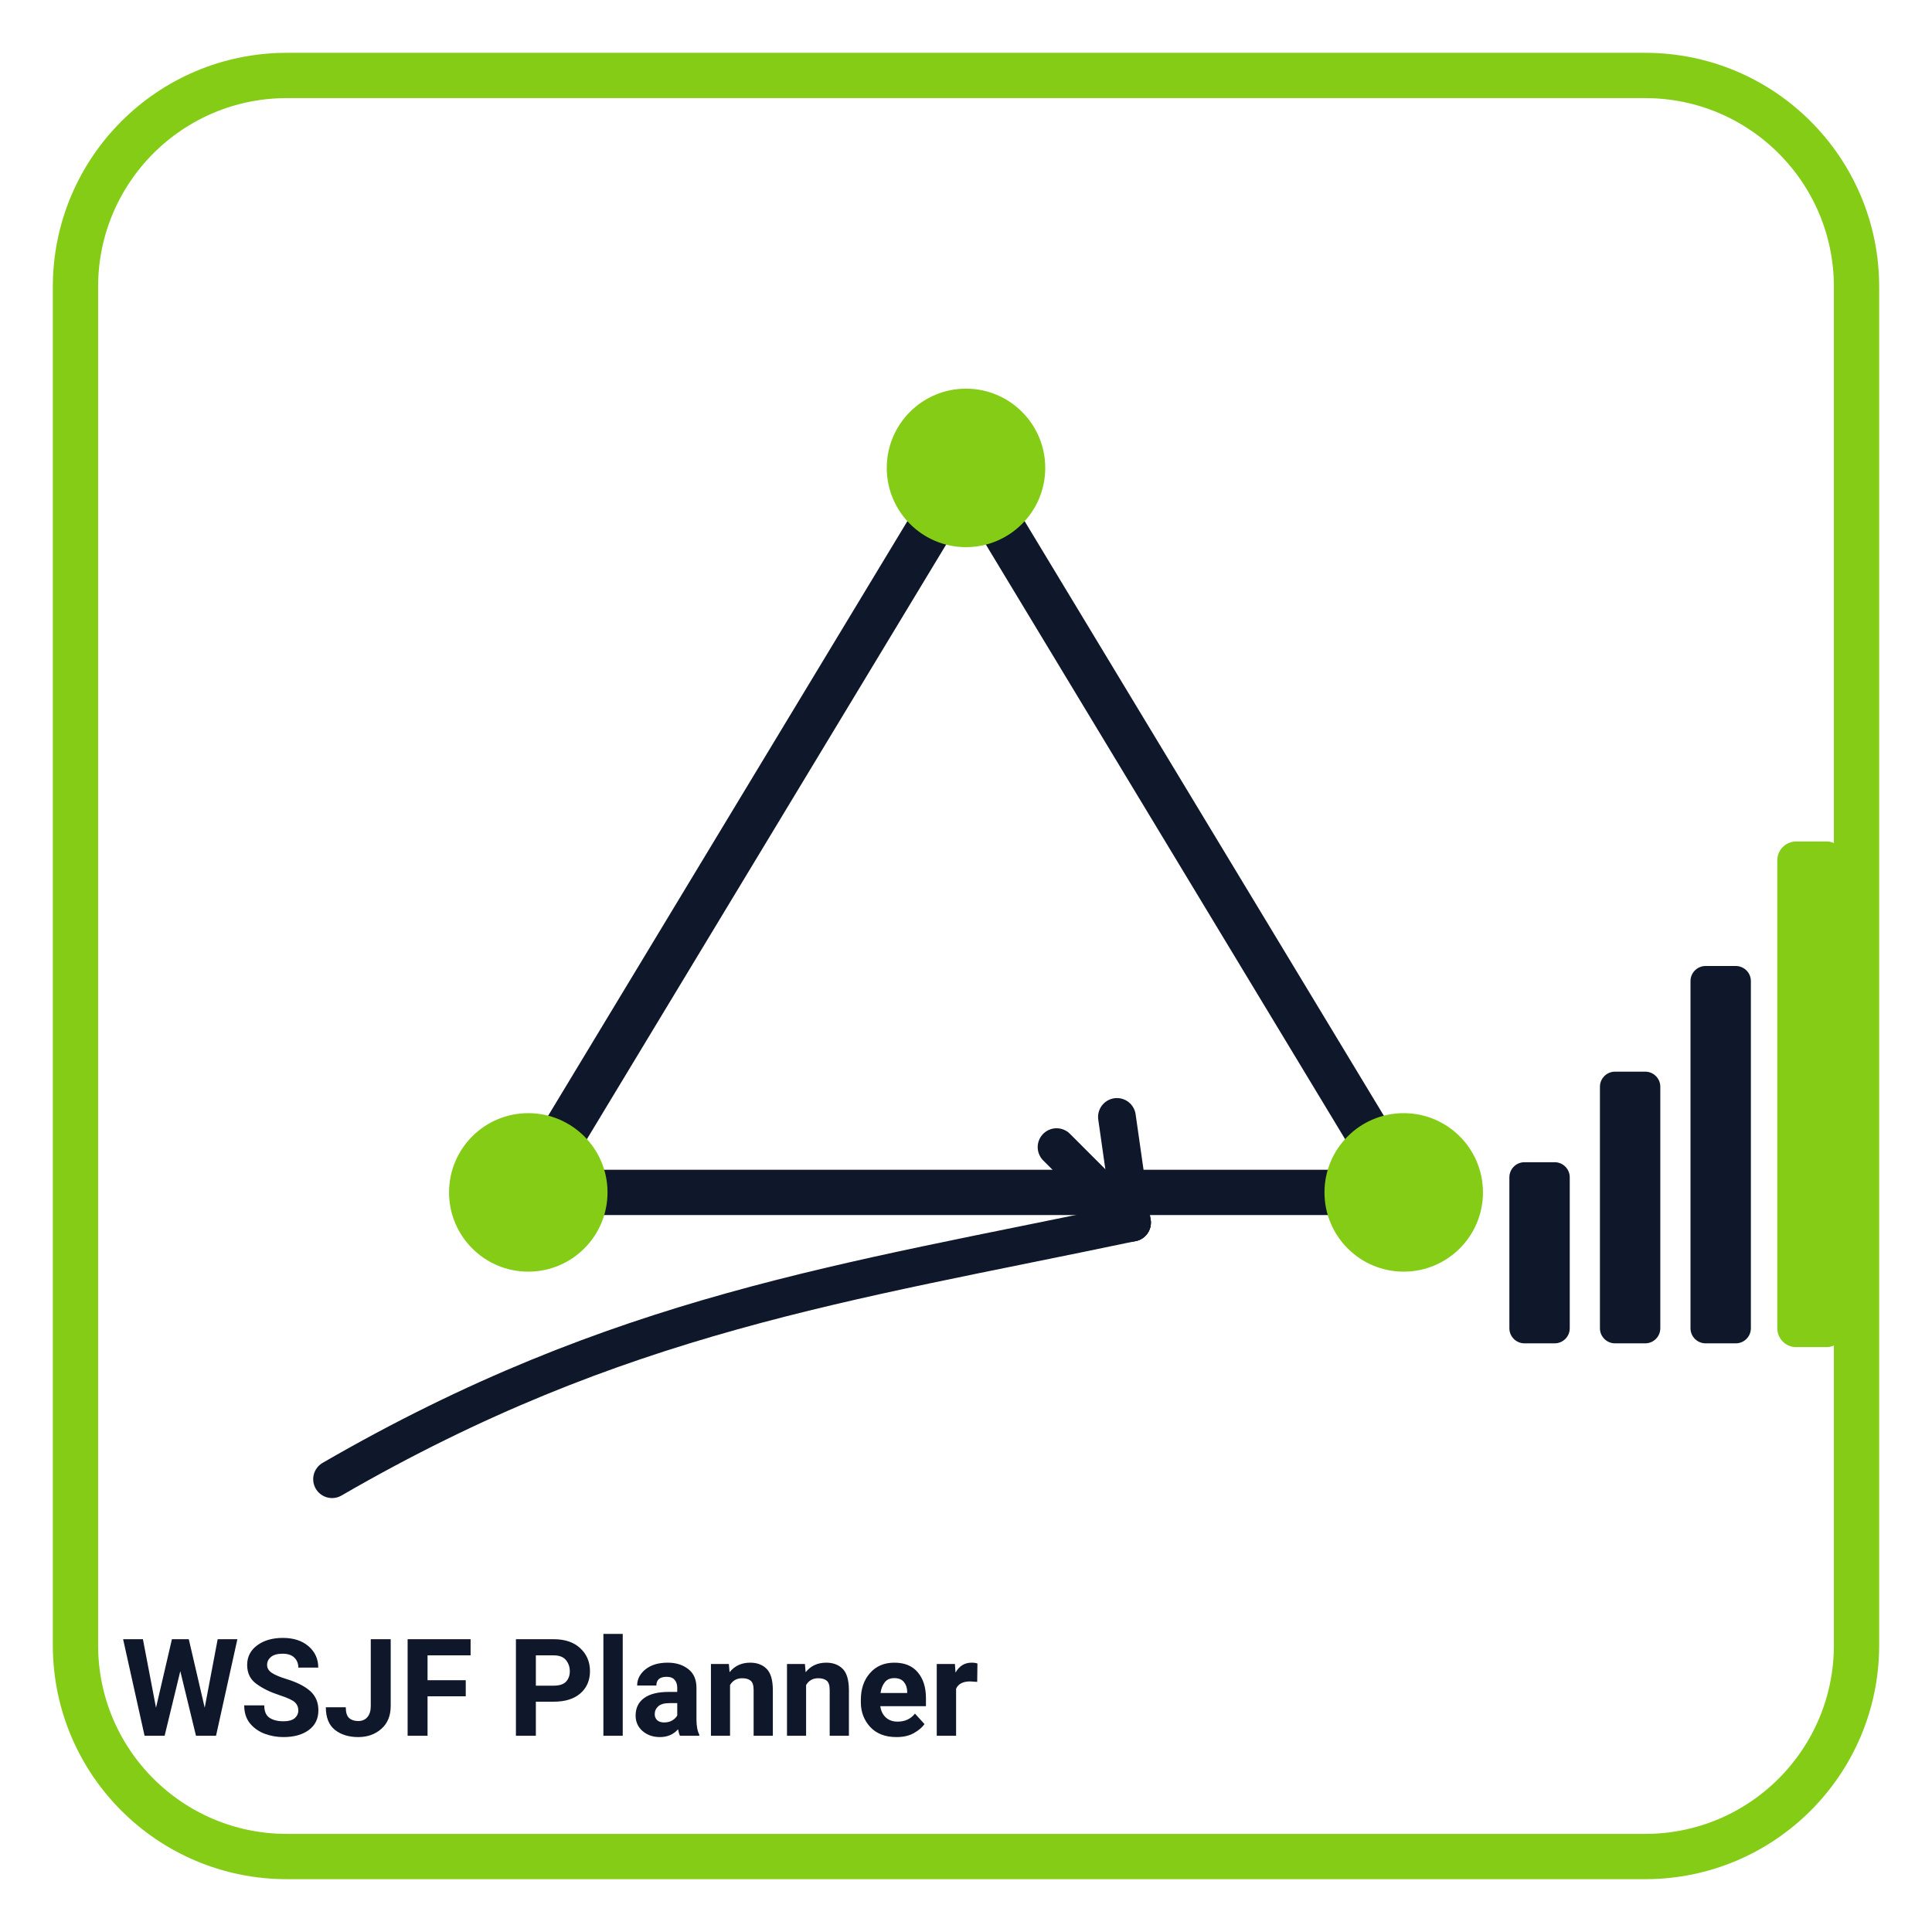
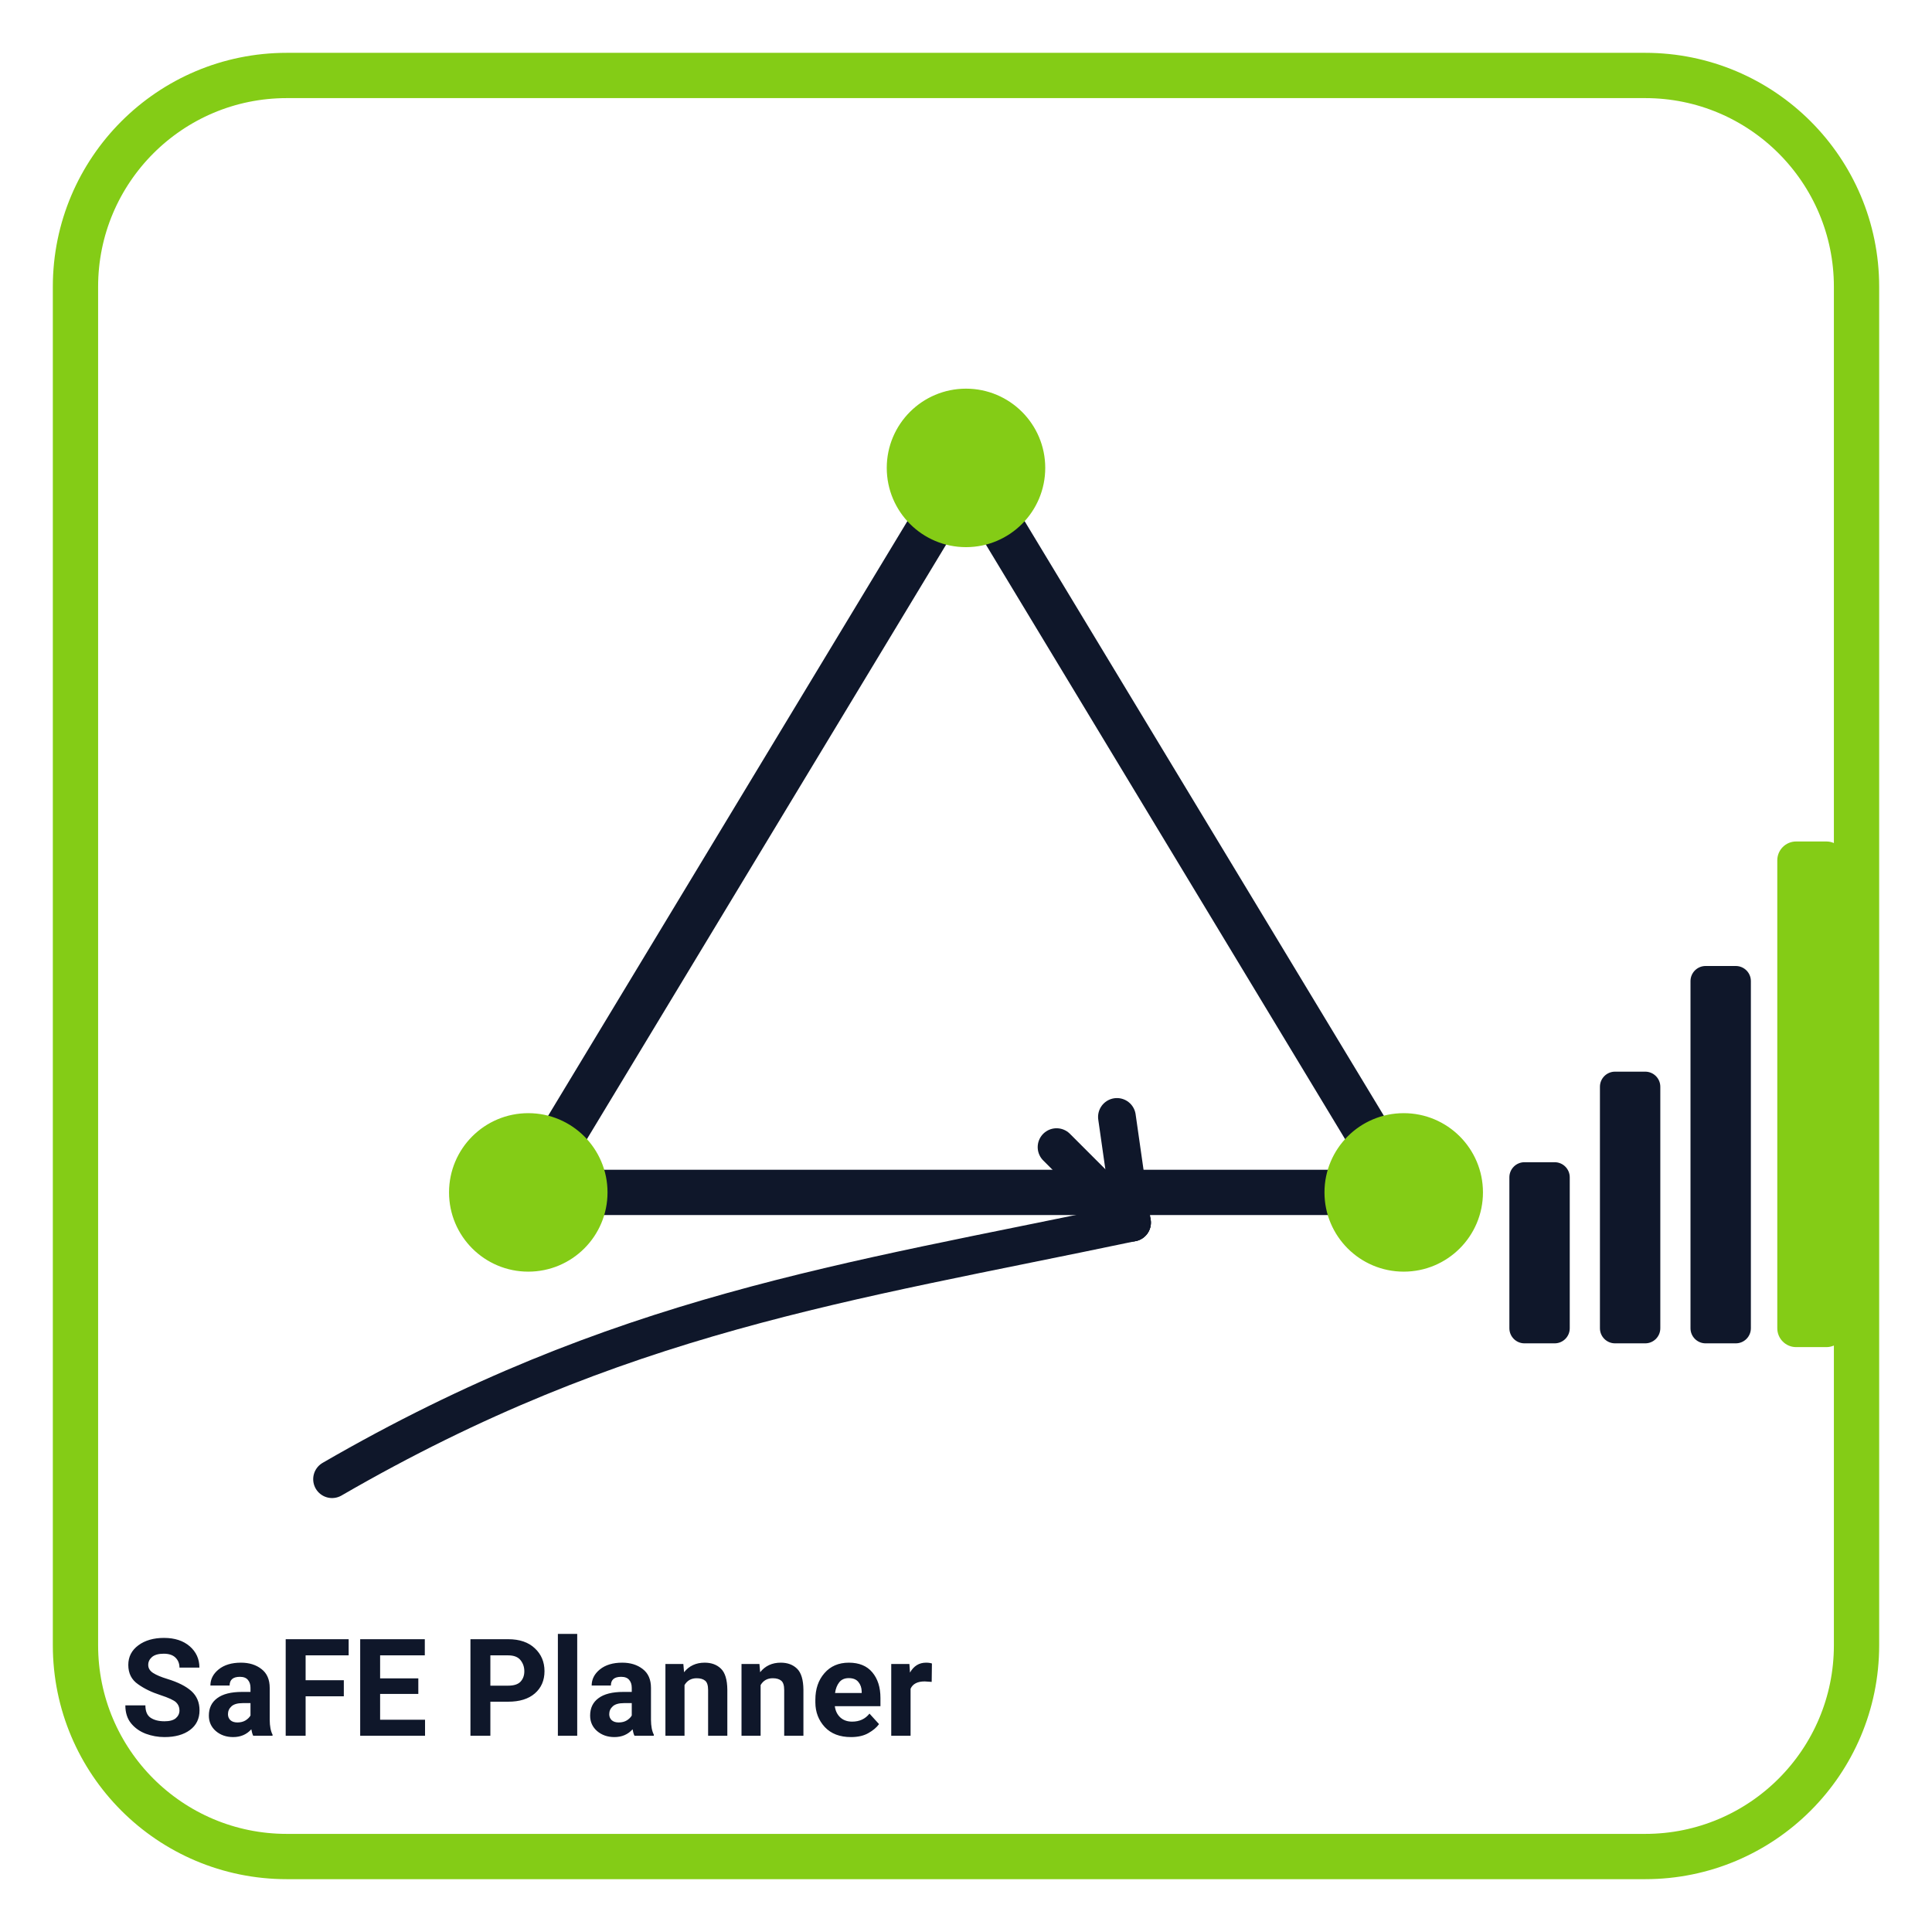
- <svg xmlns="http://www.w3.org/2000/svg" viewBox="0 0 256 256" fill="none" role="img" aria-label="WSJF Planner Logo">
+ <svg xmlns="http://www.w3.org/2000/svg" viewBox="0 0 256 256" fill="none" role="img" aria-label="SaFE Planner Logo">
  <style>
    .accent { stroke: #84CC16; fill: #84CC16; }
    .line { stroke: #0F172A; }
    .fill-dark { fill: #0F172A; }
  </style>
  <rect x="10" y="10" width="236" height="236" rx="28" fill="none" stroke="#84CC16" stroke-width="6" />
  <g stroke-linecap="round" stroke-linejoin="round" stroke-width="6">
    <path class="line" d="M128 62 L70 158 L186 158 Z" />
  </g>
  <circle class="accent" cx="128" cy="62" r="10" />
  <circle class="accent" cx="70" cy="158" r="10" />
  <circle class="accent" cx="186" cy="158" r="10" />
  <g transform="translate(200,98)">
    <rect class="fill-dark" x="0" y="56" width="8" height="24" rx="2" />
    <rect class="fill-dark" x="12" y="44" width="8" height="36" rx="2" />
    <rect class="fill-dark" x="24" y="30" width="8" height="50" rx="2" />
    <rect class="accent" x="36" y="14" width="8" height="66" rx="2" />
  </g>
  <g class="line" stroke-width="5" stroke-linecap="round" stroke-linejoin="round">
    <path d="M44 196 C 82 174, 112 170, 150 162" />
    <path d="M150 162 l-10 -10" />
    <path d="M150 162 l-2 -14" />
  </g>
  <g class="fill-dark" font-family="system-ui, -apple-system, Segoe UI, Roboto, Helvetica, Arial, sans-serif" font-size="18" font-weight="700">
-     <text x="16" y="230">WSJF Planner</text>
+     <text x="16" y="230">SaFE Planner</text>
  </g>
</svg>
